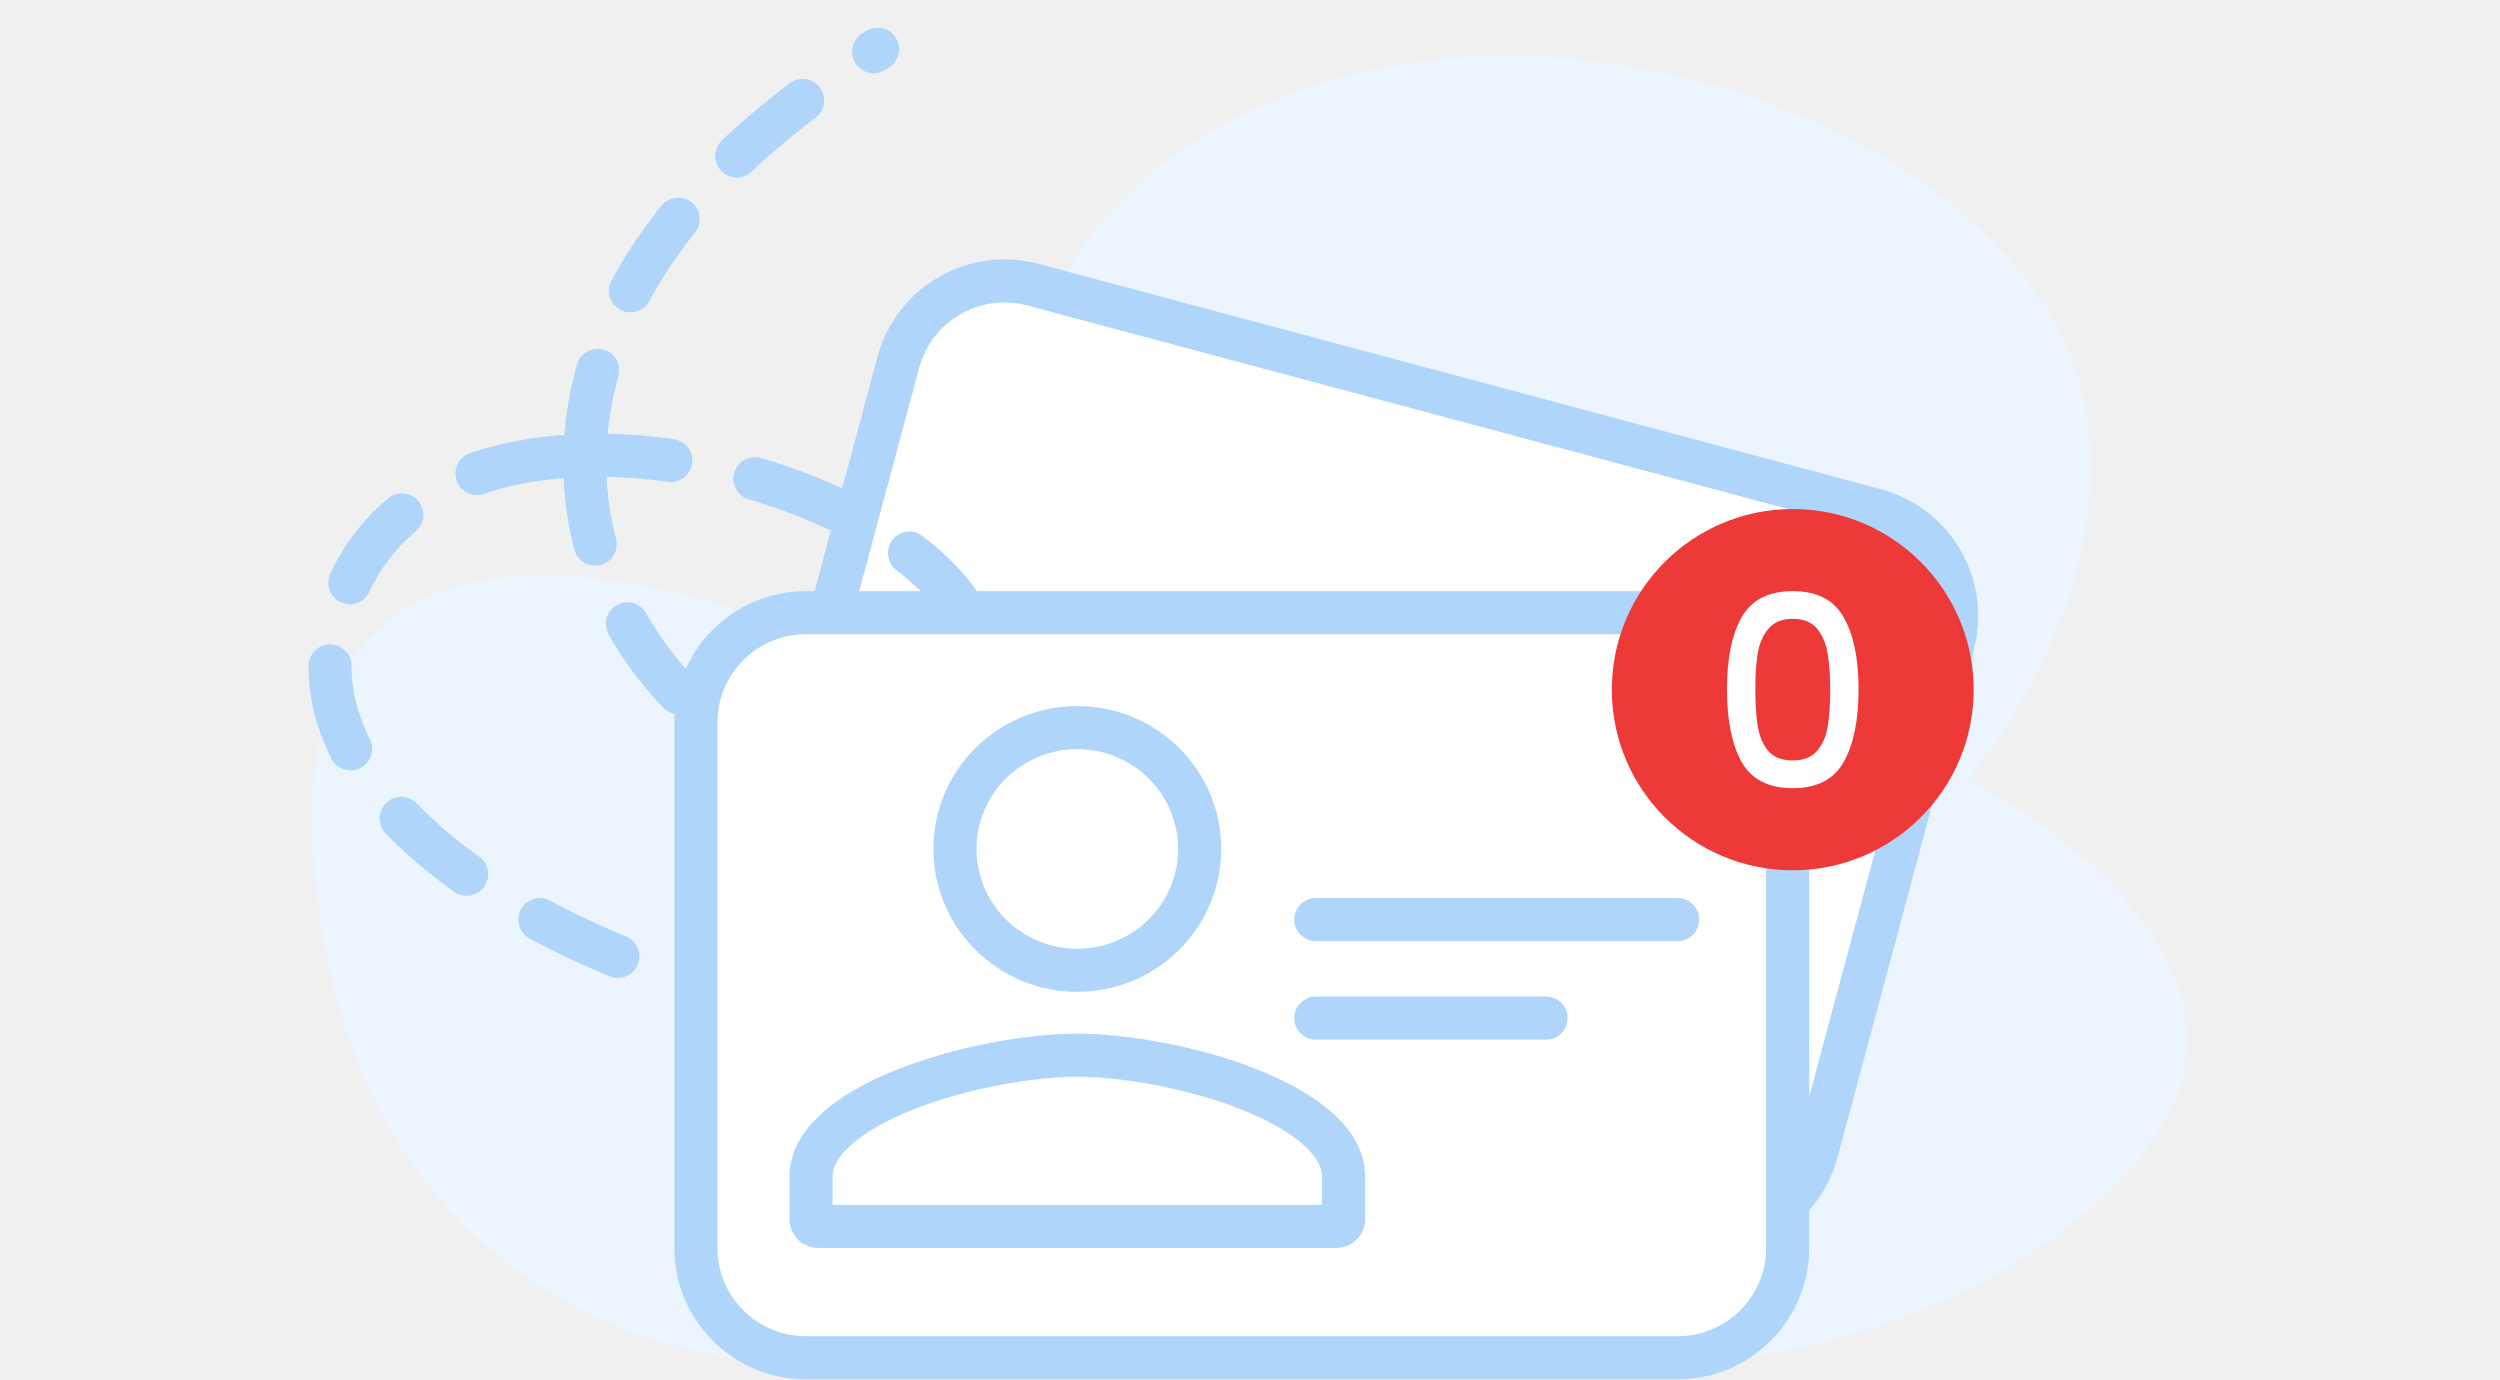
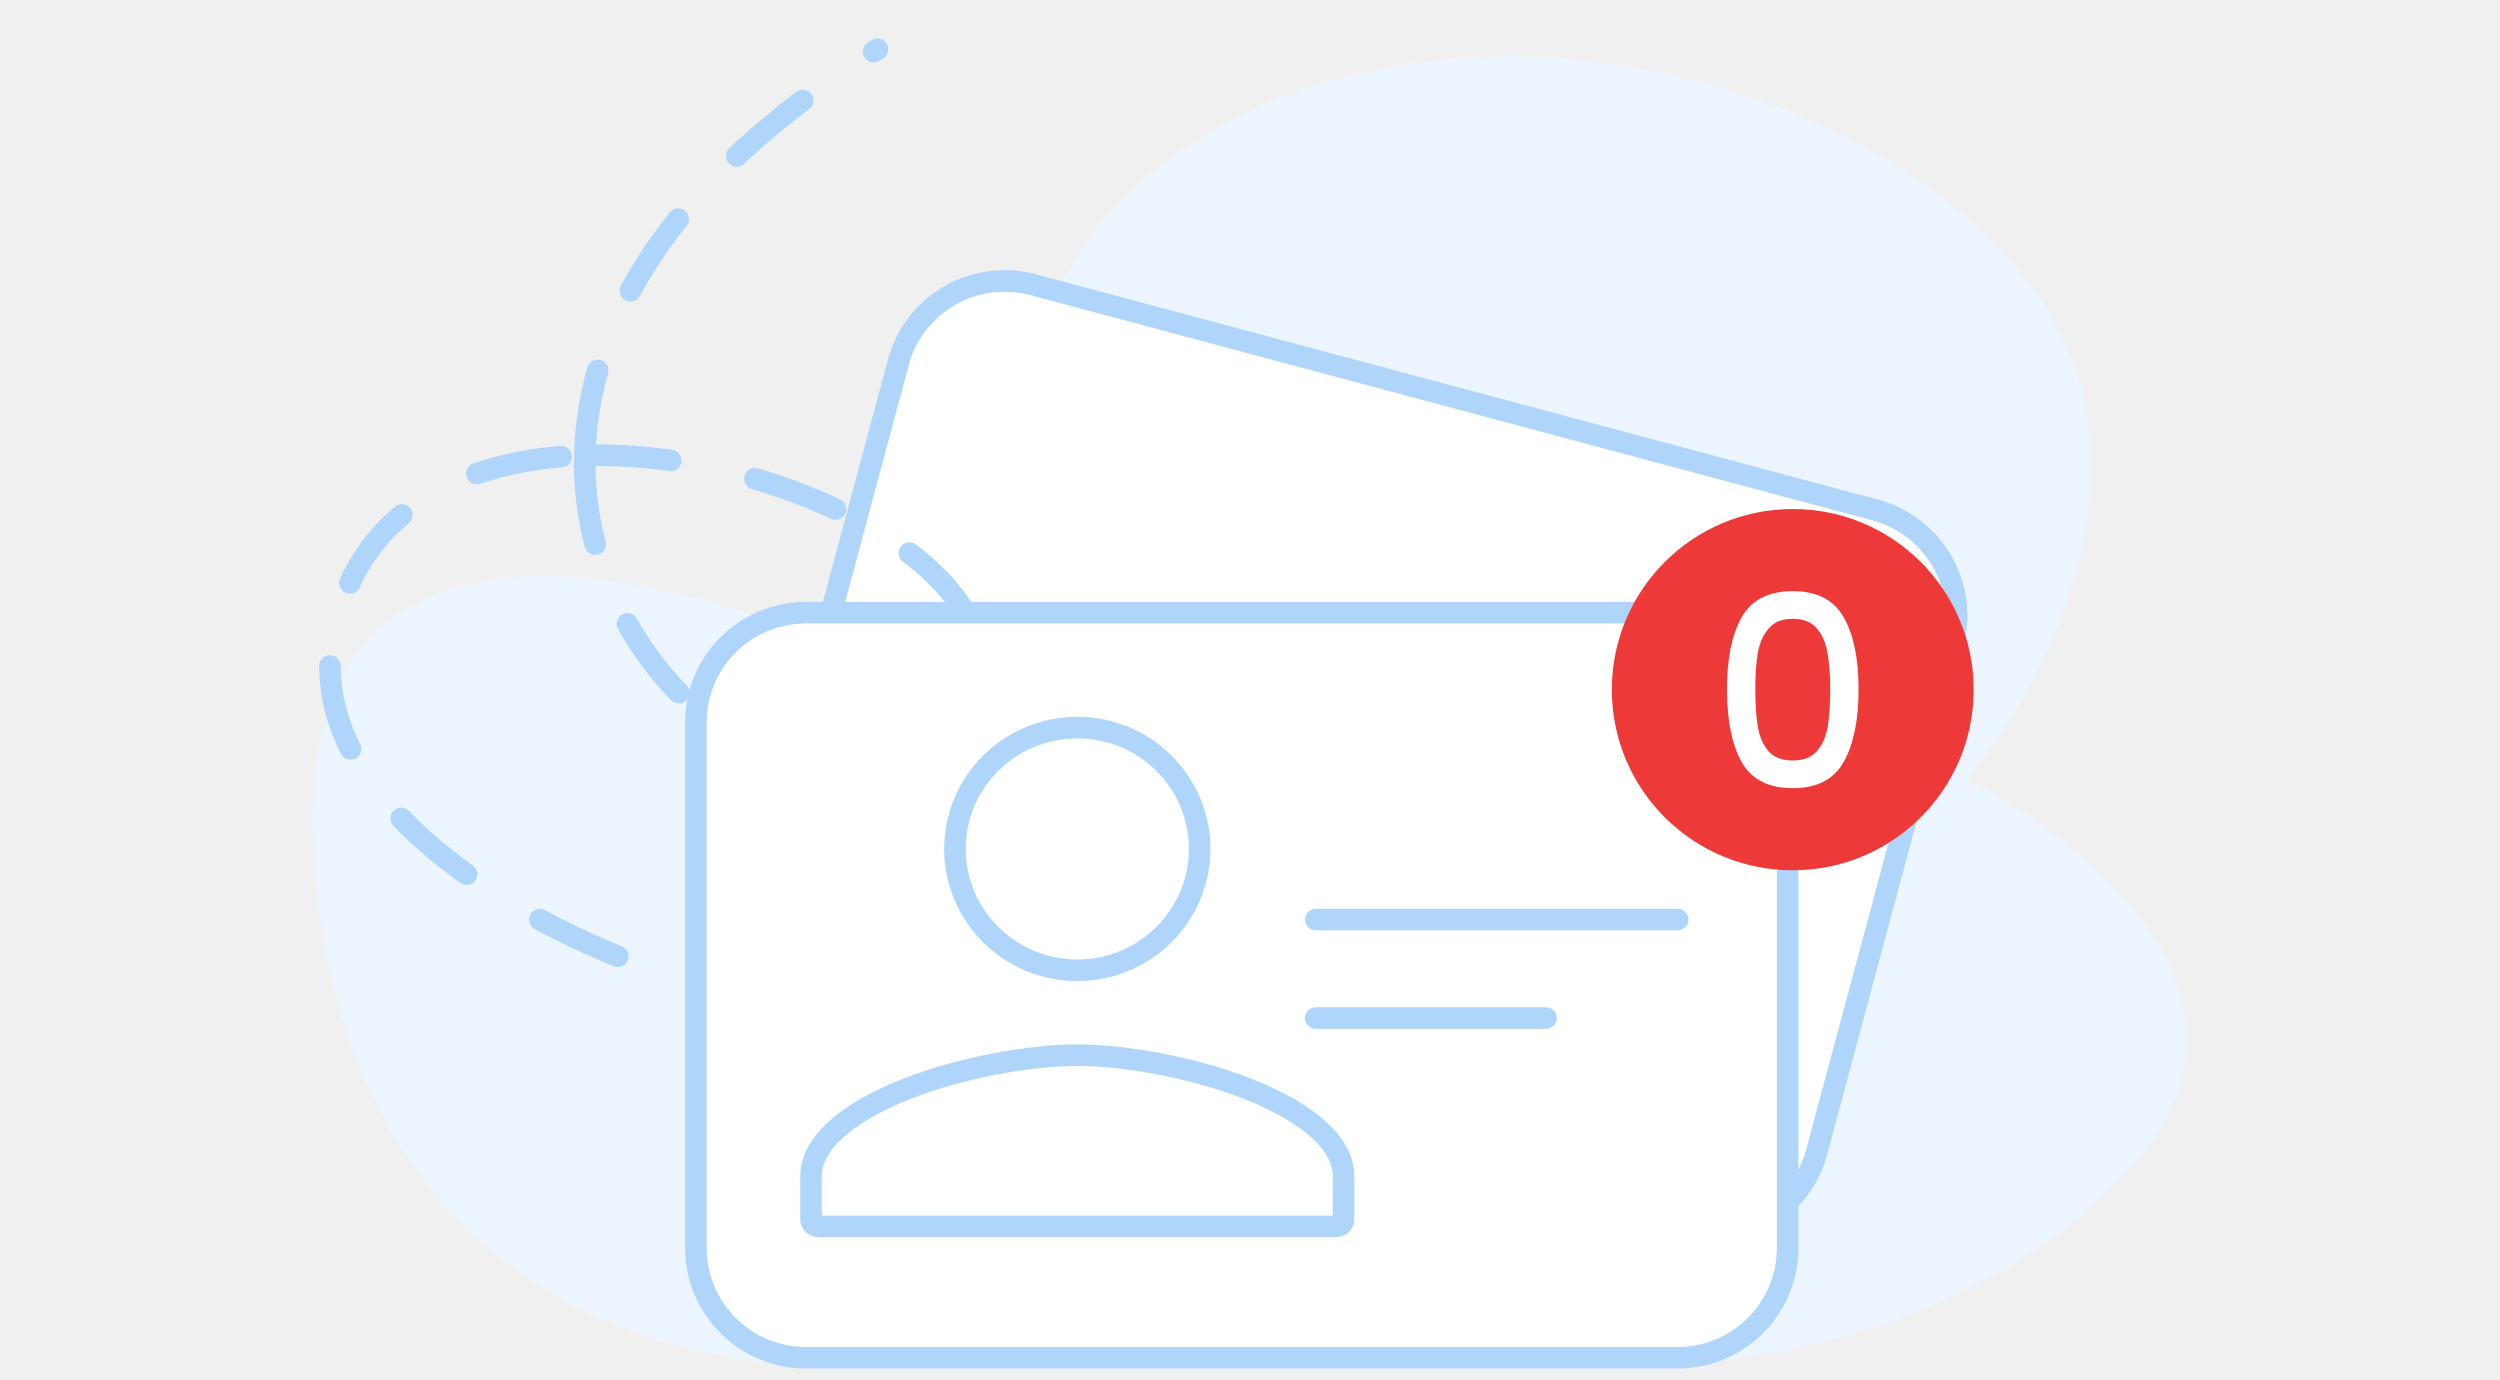
<svg xmlns="http://www.w3.org/2000/svg" width="116" height="64" viewBox="0 0 116 64" fill="none">
  <g id="img/no_contacts">
    <path id="Vector" d="M14.55 39.619C15.771 59.429 30.831 63.619 38.208 63.238H77.511C82.09 63.238 92.85 61.333 99.261 53.714C105.672 46.095 96.59 38.857 91.248 36.191C94.809 32 100.406 21.562 94.3 13.333C86.669 3.048 65.682 -1.905 53.471 8C43.703 15.924 47.366 30.095 50.419 36.191C46.603 32.762 13.024 14.857 14.55 39.619Z" fill="#ECF5FE" />
-     <path id="Vector_2" d="M41.683 16.813C42.412 14.096 45.211 12.481 47.936 13.21L87.005 23.662C89.73 24.39 91.344 27.185 90.615 29.901L84.294 53.452C83.565 56.169 80.766 57.784 78.041 57.055L38.972 46.603C36.247 45.875 34.633 43.08 35.362 40.364L41.683 16.813Z" fill="white" stroke="#AFD6FA" stroke-width="2" />
-     <path id="Vector_3" d="M44.24 46.774C36.529 49.199 12.947 40.606 15.505 29.197C16.774 23.534 21.664 21.278 27.135 21.129M27.135 21.129C37.347 20.851 49.585 27.914 44.084 33.869C38.591 39.816 26.893 32.082 27.135 21.129ZM27.135 21.129C27.265 15.237 30.851 8.413 40.717 2.286" stroke="#AFD6FA" stroke-width="2" stroke-linecap="round" stroke-dasharray="4 4" />
-     <path id="Vector_4" d="M32.289 33.524C32.289 30.711 34.574 28.429 37.395 28.429H77.842C80.663 28.429 82.947 30.711 82.947 33.524V57.905C82.947 60.717 80.663 63 77.842 63H37.395C34.574 63 32.289 60.717 32.289 57.905V33.524Z" fill="white" stroke="#AFD6FA" stroke-width="2" />
+     <path id="Vector_2" d="M41.683 16.813C42.412 14.096 45.211 12.481 47.936 13.21L87.005 23.662C89.73 24.39 91.344 27.185 90.615 29.901L84.294 53.452C83.565 56.169 80.766 57.784 78.041 57.055L38.972 46.603C36.247 45.875 34.633 43.08 35.362 40.364L41.683 16.813Z" fill="white" stroke="#AFD6FA" strokeWidth="2" />
+     <path id="Vector_3" d="M44.24 46.774C36.529 49.199 12.947 40.606 15.505 29.197C16.774 23.534 21.664 21.278 27.135 21.129M27.135 21.129C37.347 20.851 49.585 27.914 44.084 33.869C38.591 39.816 26.893 32.082 27.135 21.129ZM27.135 21.129C27.265 15.237 30.851 8.413 40.717 2.286" stroke="#AFD6FA" strokeWidth="2" stroke-linecap="round" stroke-dasharray="4 4" />
+     <path id="Vector_4" d="M32.289 33.524C32.289 30.711 34.574 28.429 37.395 28.429H77.842C80.663 28.429 82.947 30.711 82.947 33.524V57.905C82.947 60.717 80.663 63 77.842 63H37.395C34.574 63 32.289 60.717 32.289 57.905V33.524Z" fill="white" stroke="#AFD6FA" strokeWidth="2" />
    <ellipse id="Vector_5" cx="83.184" cy="32" rx="8.395" ry="8.381" fill="#EE3939" />
    <path id="Vector_6" d="M80.132 31.975C80.132 30.55 80.359 29.438 80.813 28.639C81.274 27.832 82.065 27.429 83.184 27.429C84.303 27.429 85.09 27.832 85.544 28.639C86.006 29.438 86.237 30.55 86.237 31.975C86.237 33.417 86.006 34.545 85.544 35.361C85.09 36.168 84.303 36.571 83.184 36.571C82.065 36.571 81.274 36.168 80.813 35.361C80.359 34.545 80.132 33.417 80.132 31.975ZM84.922 31.975C84.922 31.308 84.879 30.744 84.793 30.283C84.715 29.821 84.55 29.447 84.3 29.158C84.049 28.862 83.677 28.713 83.184 28.713C82.691 28.713 82.319 28.862 82.069 29.158C81.818 29.447 81.65 29.821 81.564 30.283C81.486 30.744 81.447 31.308 81.447 31.975C81.447 32.667 81.486 33.248 81.564 33.717C81.642 34.187 81.807 34.566 82.057 34.854C82.315 35.142 82.691 35.286 83.184 35.286C83.677 35.286 84.049 35.142 84.3 34.854C84.558 34.566 84.726 34.187 84.805 33.717C84.883 33.248 84.922 32.667 84.922 31.975Z" fill="white" />
-     <path id="Vector_7" d="M49.987 45.02C46.844 45.02 44.31 42.487 44.31 39.391C44.31 36.288 46.843 33.762 49.987 33.762C53.131 33.762 55.665 36.288 55.665 39.391C55.665 42.487 53.13 45.02 49.987 45.02ZM49.987 48.961C52.088 48.961 55.301 49.491 57.964 50.549C59.294 51.077 60.424 51.713 61.206 52.428C61.98 53.138 62.342 53.856 62.342 54.59V56.579C62.342 56.752 62.199 56.905 62.007 56.905H37.967C37.775 56.905 37.632 56.752 37.632 56.579V54.59C37.632 53.856 37.994 53.138 38.768 52.428C39.549 51.713 40.679 51.077 42.01 50.549C44.673 49.491 47.886 48.961 49.987 48.961Z" fill="white" stroke="#AFD6FA" stroke-width="2" />
-     <path id="Vector_8" d="M61.053 42.667H77.842" stroke="#AFD6FA" stroke-width="2" stroke-linecap="round" />
-     <path id="Vector_9" d="M61.053 47.238H71.737" stroke="#AFD6FA" stroke-width="2" stroke-linecap="round" />
+     <path id="Vector_7" d="M49.987 45.02C46.844 45.02 44.31 42.487 44.31 39.391C44.31 36.288 46.843 33.762 49.987 33.762C53.131 33.762 55.665 36.288 55.665 39.391C55.665 42.487 53.13 45.02 49.987 45.02ZM49.987 48.961C52.088 48.961 55.301 49.491 57.964 50.549C59.294 51.077 60.424 51.713 61.206 52.428C61.98 53.138 62.342 53.856 62.342 54.59V56.579C62.342 56.752 62.199 56.905 62.007 56.905H37.967C37.775 56.905 37.632 56.752 37.632 56.579V54.59C37.632 53.856 37.994 53.138 38.768 52.428C39.549 51.713 40.679 51.077 42.01 50.549C44.673 49.491 47.886 48.961 49.987 48.961Z" fill="white" stroke="#AFD6FA" strokeWidth="2" />
+     <path id="Vector_8" d="M61.053 42.667H77.842" stroke="#AFD6FA" strokeWidth="2" stroke-linecap="round" />
+     <path id="Vector_9" d="M61.053 47.238H71.737" stroke="#AFD6FA" strokeWidth="2" stroke-linecap="round" />
  </g>
</svg>
